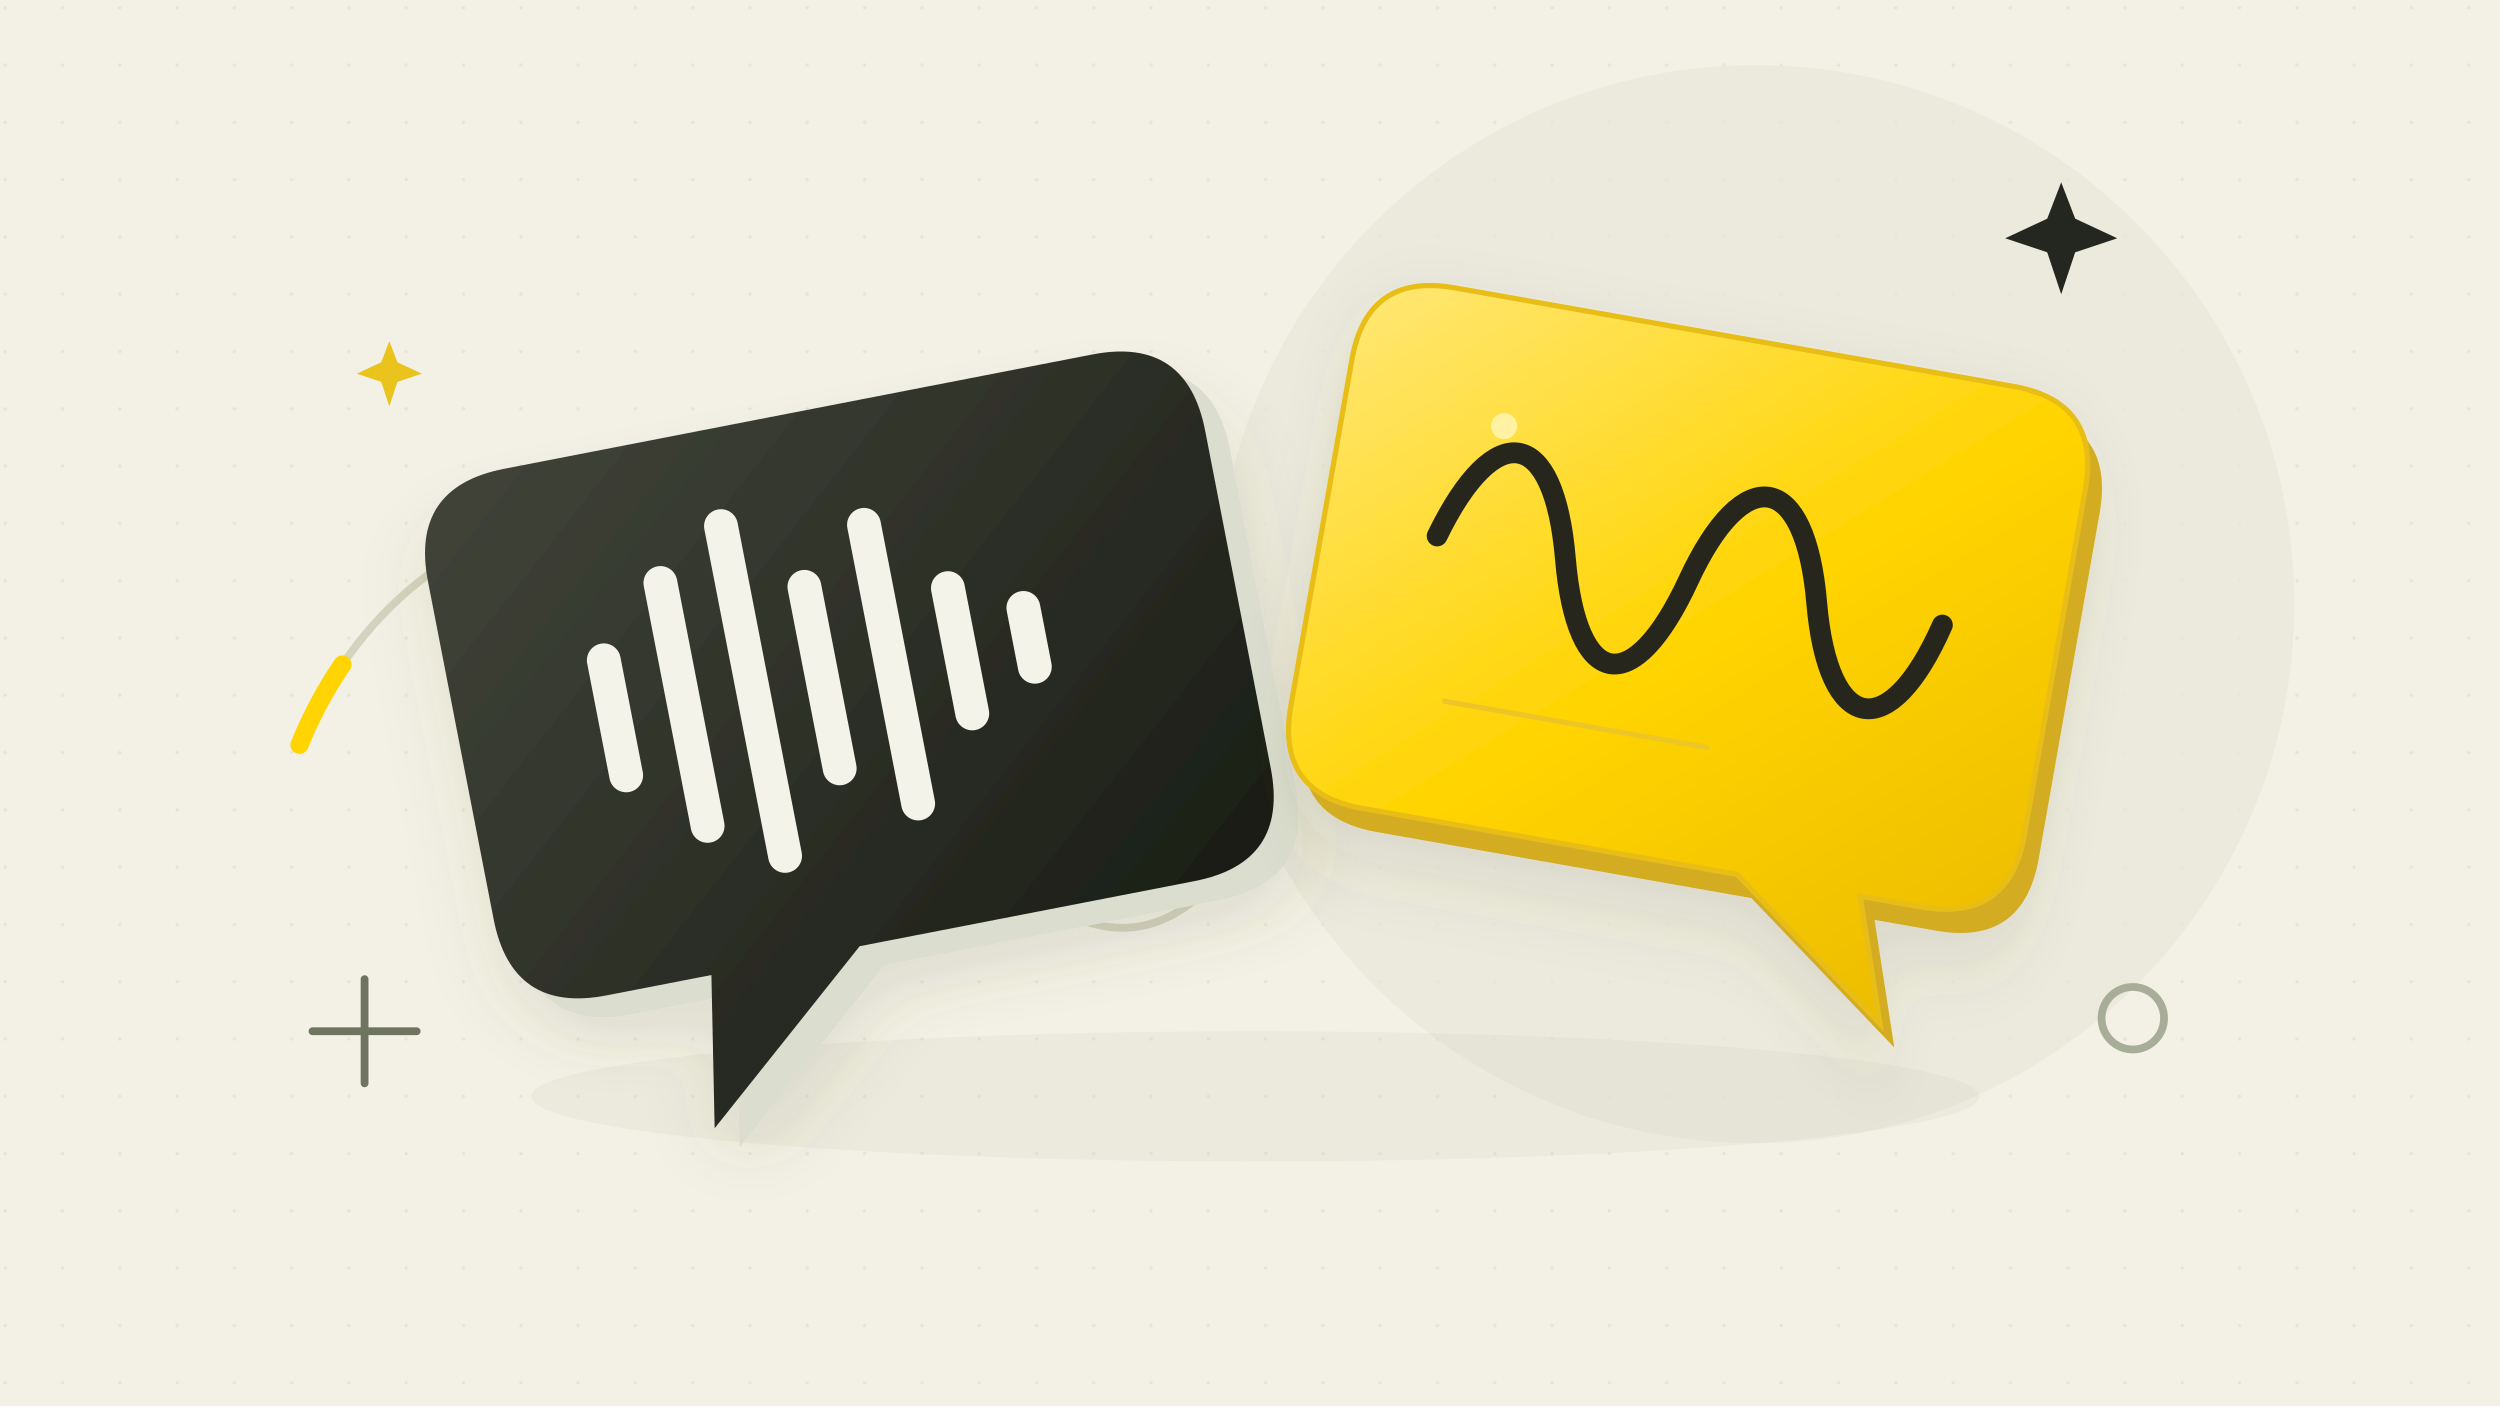
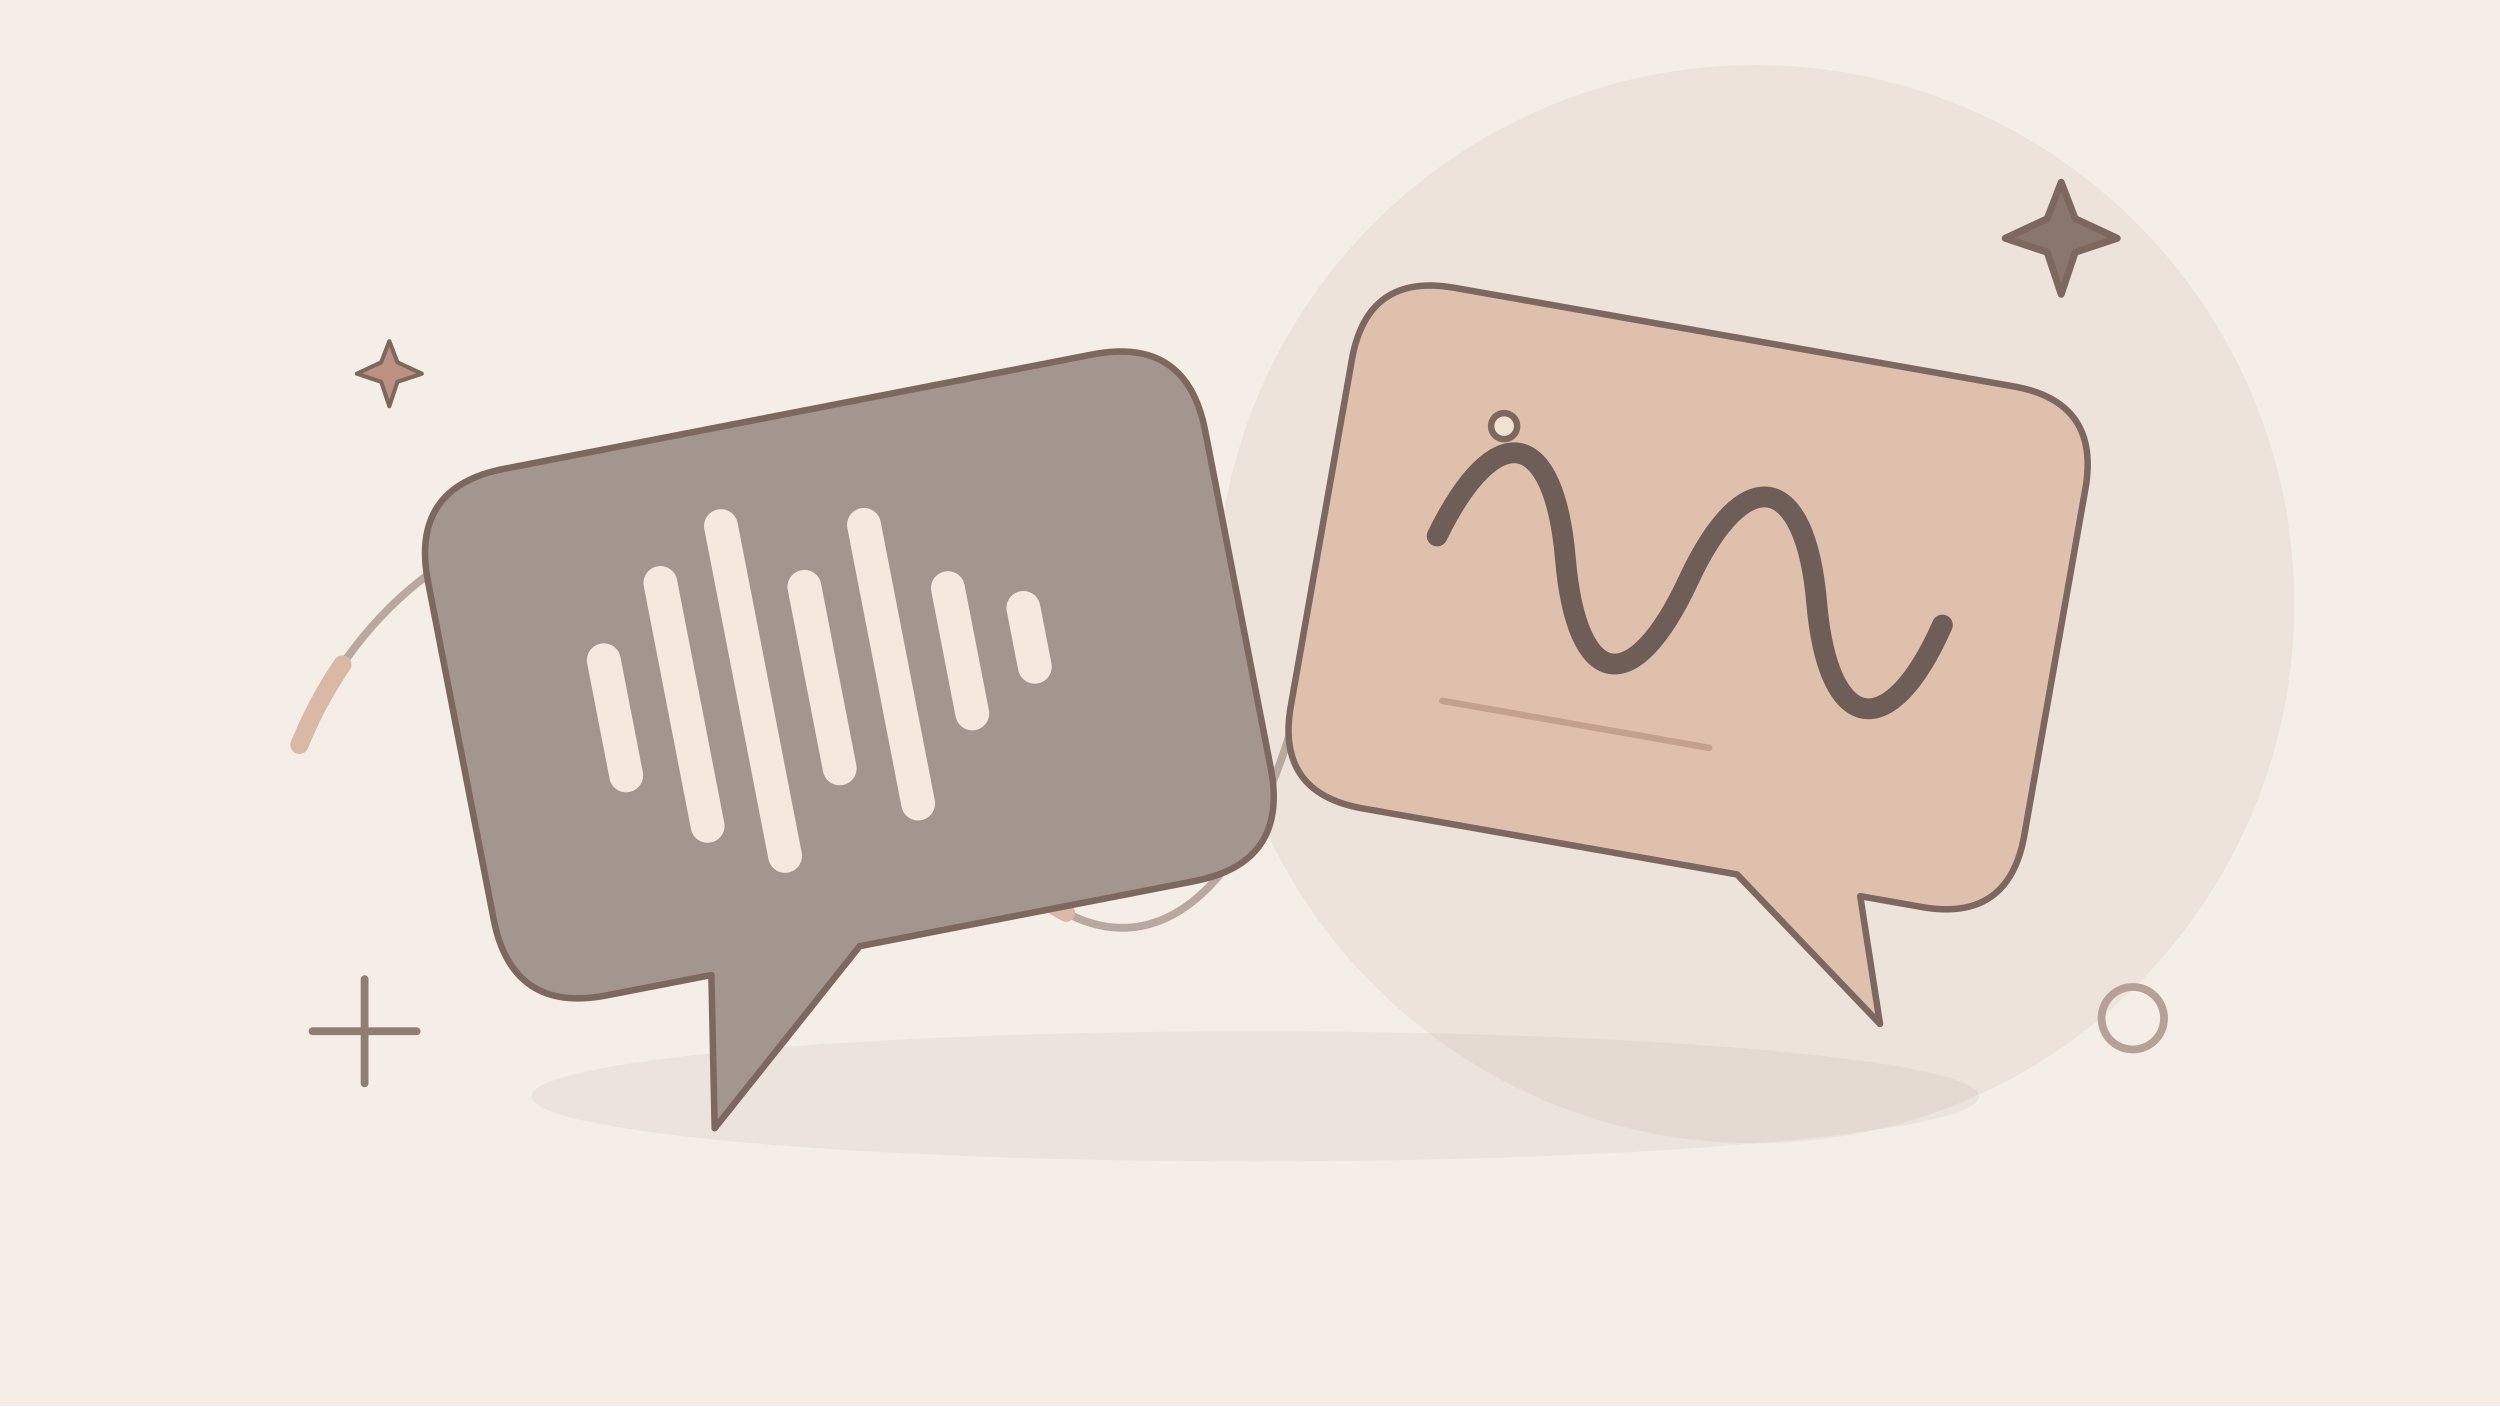
- <svg xmlns="http://www.w3.org/2000/svg" width="960" height="540" viewBox="0 0 960 540" role="img" aria-label="声音与对话的交汇">
+ <svg xmlns="http://www.w3.org/2000/svg" stroke-linecap="round" stroke-linejoin="round" width="960" height="540" viewBox="0 0 960 540" role="img" aria-label="声音与对话的交汇">
  <defs>
    <style>
@keyframes drift{0%,100%{transform:translate(0,0)}50%{transform:translate(0,-11px)}}
@keyframes tilt{0%,100%{transform:rotate(-3deg)}50%{transform:rotate(3deg)}}
@keyframes voice{0%,100%{transform:scaleY(.38)}35%{transform:scaleY(1)}65%{transform:scaleY(.62)}}
@keyframes stream{to{stroke-dashoffset:-744}}
@keyframes turn{to{transform:rotate(360deg)}}
@keyframes pulse{0%,100%{opacity:.22}50%{opacity:.66}}
.drift{animation:drift 5s ease-in-out infinite}.delay1{animation-delay:-1.5s}.delay2{animation-delay:-3s}.delay3{animation-delay:-4s}
.voice{transform-box:fill-box;transform-origin:center;animation:voice 2.1s ease-in-out infinite}
.stream{stroke-dasharray:35 337;animation:stream 7s linear infinite}.reverse{animation-direction:reverse}
.orbit{transform-origin:480px 270px;animation:turn 24s linear infinite}.clock-hand{transform-origin:480px 270px;animation:turn 12s linear infinite}.pulse{animation:pulse 4s ease-in-out infinite}
@media(prefers-reduced-motion:reduce){*{animation:none!important}.stream{stroke-dasharray:none;opacity:.7}}
</style>
-     <linearGradient id="gold" x1="0" y1="0" x2="1" y2="1">
-       <stop stop-color="#ffe776" />
-       <stop offset=".5" stop-color="#ffd400" />
-       <stop offset="1" stop-color="#e9b900" />
-     </linearGradient>
-     <linearGradient id="ink" x2="1" y2="1">
-       <stop stop-color="#42453a" />
-       <stop offset="1" stop-color="#141710" />
-     </linearGradient>
-     <radialGradient id="orb" cx=".32" cy=".24" r=".78">
-       <stop stop-color="#fff5b2" />
-       <stop offset=".45" stop-color="#ffda2c" />
-       <stop offset="1" stop-color="#dba900" />
-     </radialGradient>
-     <filter id="shadow" x="-40%" y="-50%" width="180%" height="220%">
-       <feDropShadow dx="0" dy="12" stdDeviation="12" flood-color="#535541" flood-opacity=".12" />
-     </filter>
-     <pattern id="grain" width="22" height="22" patternUnits="userSpaceOnUse">
-       <circle cx="2" cy="3" r=".65" fill="#a6a795" opacity=".17" />
-     </pattern>
  </defs>
-   <rect width="960" height="540" fill="#f3f1e6" />
-   <rect width="960" height="540" fill="url(#grain)" />
-   <circle cx="674" cy="232" r="207" fill="#e9e7d8" opacity=".7" />
-   <ellipse cx="482" cy="421" rx="278" ry="25" fill="#bcbca9" opacity=".14" />
-   <path d="M115 286C161 173 303 161 351 273s120 114 150-12 139-140 269-30" fill="none" stroke="#d3d3bf" stroke-width="3" />
-   <path d="M115 286C161 173 303 161 351 273s120 114 150-12 139-140 269-30" fill="none" stroke="#ffd400" stroke-width="7" stroke-linecap="round" class="stream" />
+   <rect width="960" height="540" fill="#f5eee7" />
+   <circle cx="674" cy="232" r="207" fill="#e9ded4" opacity=".7" />
+   <ellipse cx="482" cy="421" rx="278" ry="25" fill="#b5a39a" opacity=".14" />
+   <path d="M115 286C161 173 303 161 351 273s120 114 150-12 139-140 269-30" fill="none" stroke="#b9a89f" stroke-width="3" />
+   <path d="M115 286C161 173 303 161 351 273s120 114 150-12 139-140 269-30" fill="none" stroke="#d9b8a5" stroke-width="7" stroke-linecap="round" class="stream" />
  <g transform="rotate(-11 329 279)">
-     <g class="drift delay1" filter="url(#shadow)">
-       <path d="M215 156h230q37 0 37 37v132q0 37-37 37H314l-68 58 10-58h-41q-37 0-37-37V193q0-37 37-37z" fill="#dbddcf" transform="translate(8 9)" />
-       <path d="M215 156h230q37 0 37 37v132q0 37-37 37H314l-68 58 10-58h-41q-37 0-37-37V193q0-37 37-37z" fill="url(#ink)" />
-       <g fill="#f4f3e9">
+     <g class="drift delay1">
+       <path d="M215 156h230q37 0 37 37v132q0 37-37 37H314l-68 58 10-58h-41q-37 0-37-37V193q0-37 37-37z" fill="#a3968e" stroke="#7d6860" stroke-width="2.5" stroke-linejoin="round" />
+       <g fill="#f5e9df">
        <rect x="232" y="229" width="13" height="58" rx="6.5" class="voice" />
        <rect x="259" y="204" width="13" height="108" rx="6.5" class="voice" style="animation-delay:-.4s" />
        <rect x="286" y="187" width="13" height="142" rx="6.5" class="voice" style="animation-delay:-.8s" />
        <rect x="313" y="216" width="13" height="84" rx="6.5" class="voice" style="animation-delay:-1.1s" />
        <rect x="340" y="197" width="13" height="122" rx="6.5" class="voice" style="animation-delay:-1.4s" />
        <rect x="367" y="227" width="13" height="62" rx="6.5" class="voice" style="animation-delay:-1.7s" />
        <rect x="394" y="240" width="13" height="36" rx="6.5" class="voice" style="animation-delay:-.2s" />
      </g>
    </g>
  </g>
  <g transform="rotate(10 631 235)">
-     <g class="drift" filter="url(#shadow)">
-       <path d="M538 125h218q34 0 34 34v135q0 34-34 34h-24l16 47-64-47H538q-34 0-34-34V159q0-34 34-34z" fill="#d4ac24" transform="translate(7 8)" />
-       <path d="M538 125h218q34 0 34 34v135q0 34-34 34h-24l16 47-64-47H538q-34 0-34-34V159q0-34 34-34z" fill="url(#gold)" stroke="#e7bd19" stroke-width="2" />
-       <path d="M548 220c14-49 37-49 50 0s35 49 48 0 37-49 50 0 37 49 49 0" fill="none" stroke="#25271e" stroke-width="8" stroke-linecap="round" />
-       <circle cx="566" cy="174" r="5" fill="#fff3a3" />
-       <path d="M561 282h104" stroke="#edc627" stroke-width="2" />
+     <g class="drift">
+       <path d="M538 125h218q34 0 34 34v135q0 34-34 34h-24l16 47-64-47H538q-34 0-34-34V159q0-34 34-34z" fill="#dfc0ad" stroke="#7c6860" stroke-width="2.5" />
+       <path d="M548 220c14-49 37-49 50 0s35 49 48 0 37-49 50 0 37 49 49 0" fill="none" stroke="#6f5d57" stroke-width="8" stroke-linecap="round" />
+       <circle cx="566" cy="174" r="5" fill="#f2e0d3" stroke="#7d6860" stroke-width="2.5" stroke-linejoin="round" />
+       <path d="M561 282h104" stroke="#c4a18e" stroke-width="2.5" />
    </g>
  </g>
  <g transform="translate(770 70) scale(1.075)">
-     <path d="M20 0l5 13 15 7-15 5-5 15-5-15L0 20l15-7z" fill="#24271f" />
+     <path d="M20 0l5 13 15 7-15 5-5 15-5-15L0 20l15-7z" fill="#89766e" stroke="#7d6860" stroke-width="2.5" stroke-linejoin="round" />
  </g>
  <g transform="translate(137 131) scale(0.625)">
-     <path d="M20 0l5 13 15 7-15 5-5 15-5-15L0 20l15-7z" fill="#eac31c" />
+     <path d="M20 0l5 13 15 7-15 5-5 15-5-15L0 20l15-7z" fill="#bb9183" stroke="#7d6860" stroke-width="2.5" stroke-linejoin="round" />
  </g>
  <g class="drift delay2">
-     <path d="M140 376v40m-20-20h40" stroke="#6f7461" stroke-width="3" stroke-linecap="round" />
-     <circle cx="819" cy="391" r="12" fill="none" stroke="#a8ad99" stroke-width="3" />
+     <path d="M140 376v40m-20-20h40" stroke="#927d73" stroke-width="3" stroke-linecap="round" />
+     <circle cx="819" cy="391" r="12" fill="none" stroke="#b5a198" stroke-width="3" />
  </g>
</svg>
